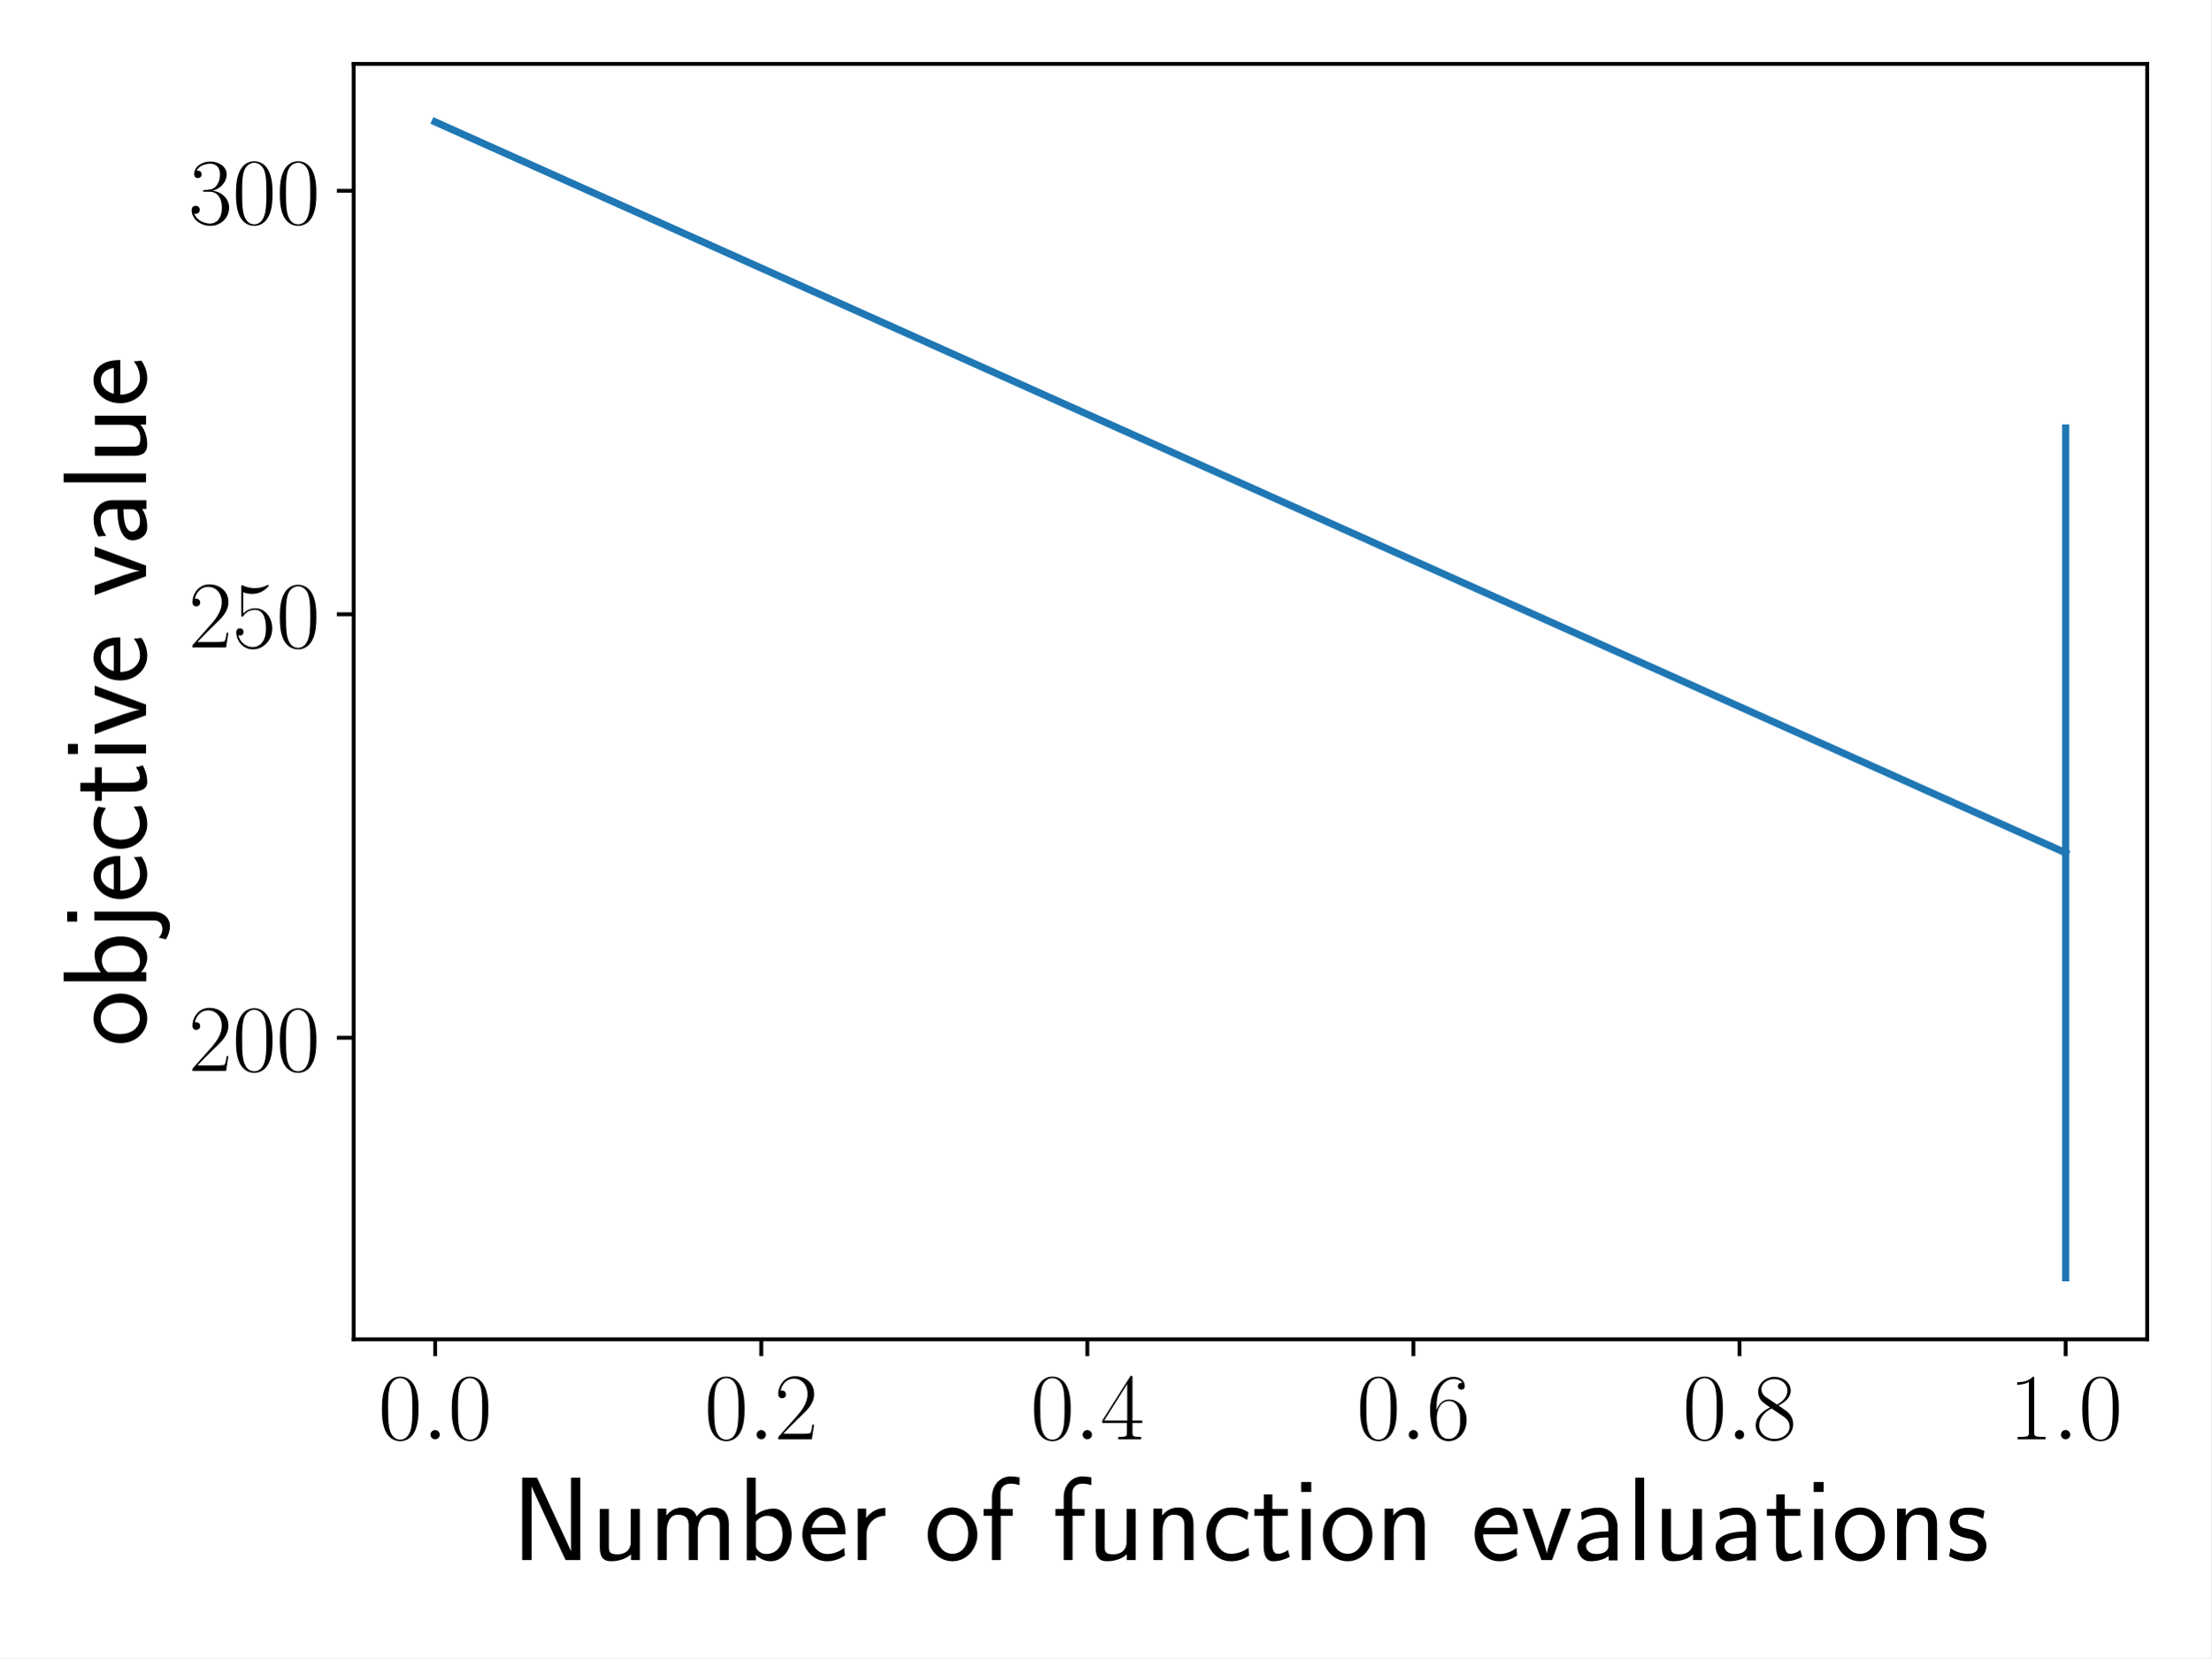
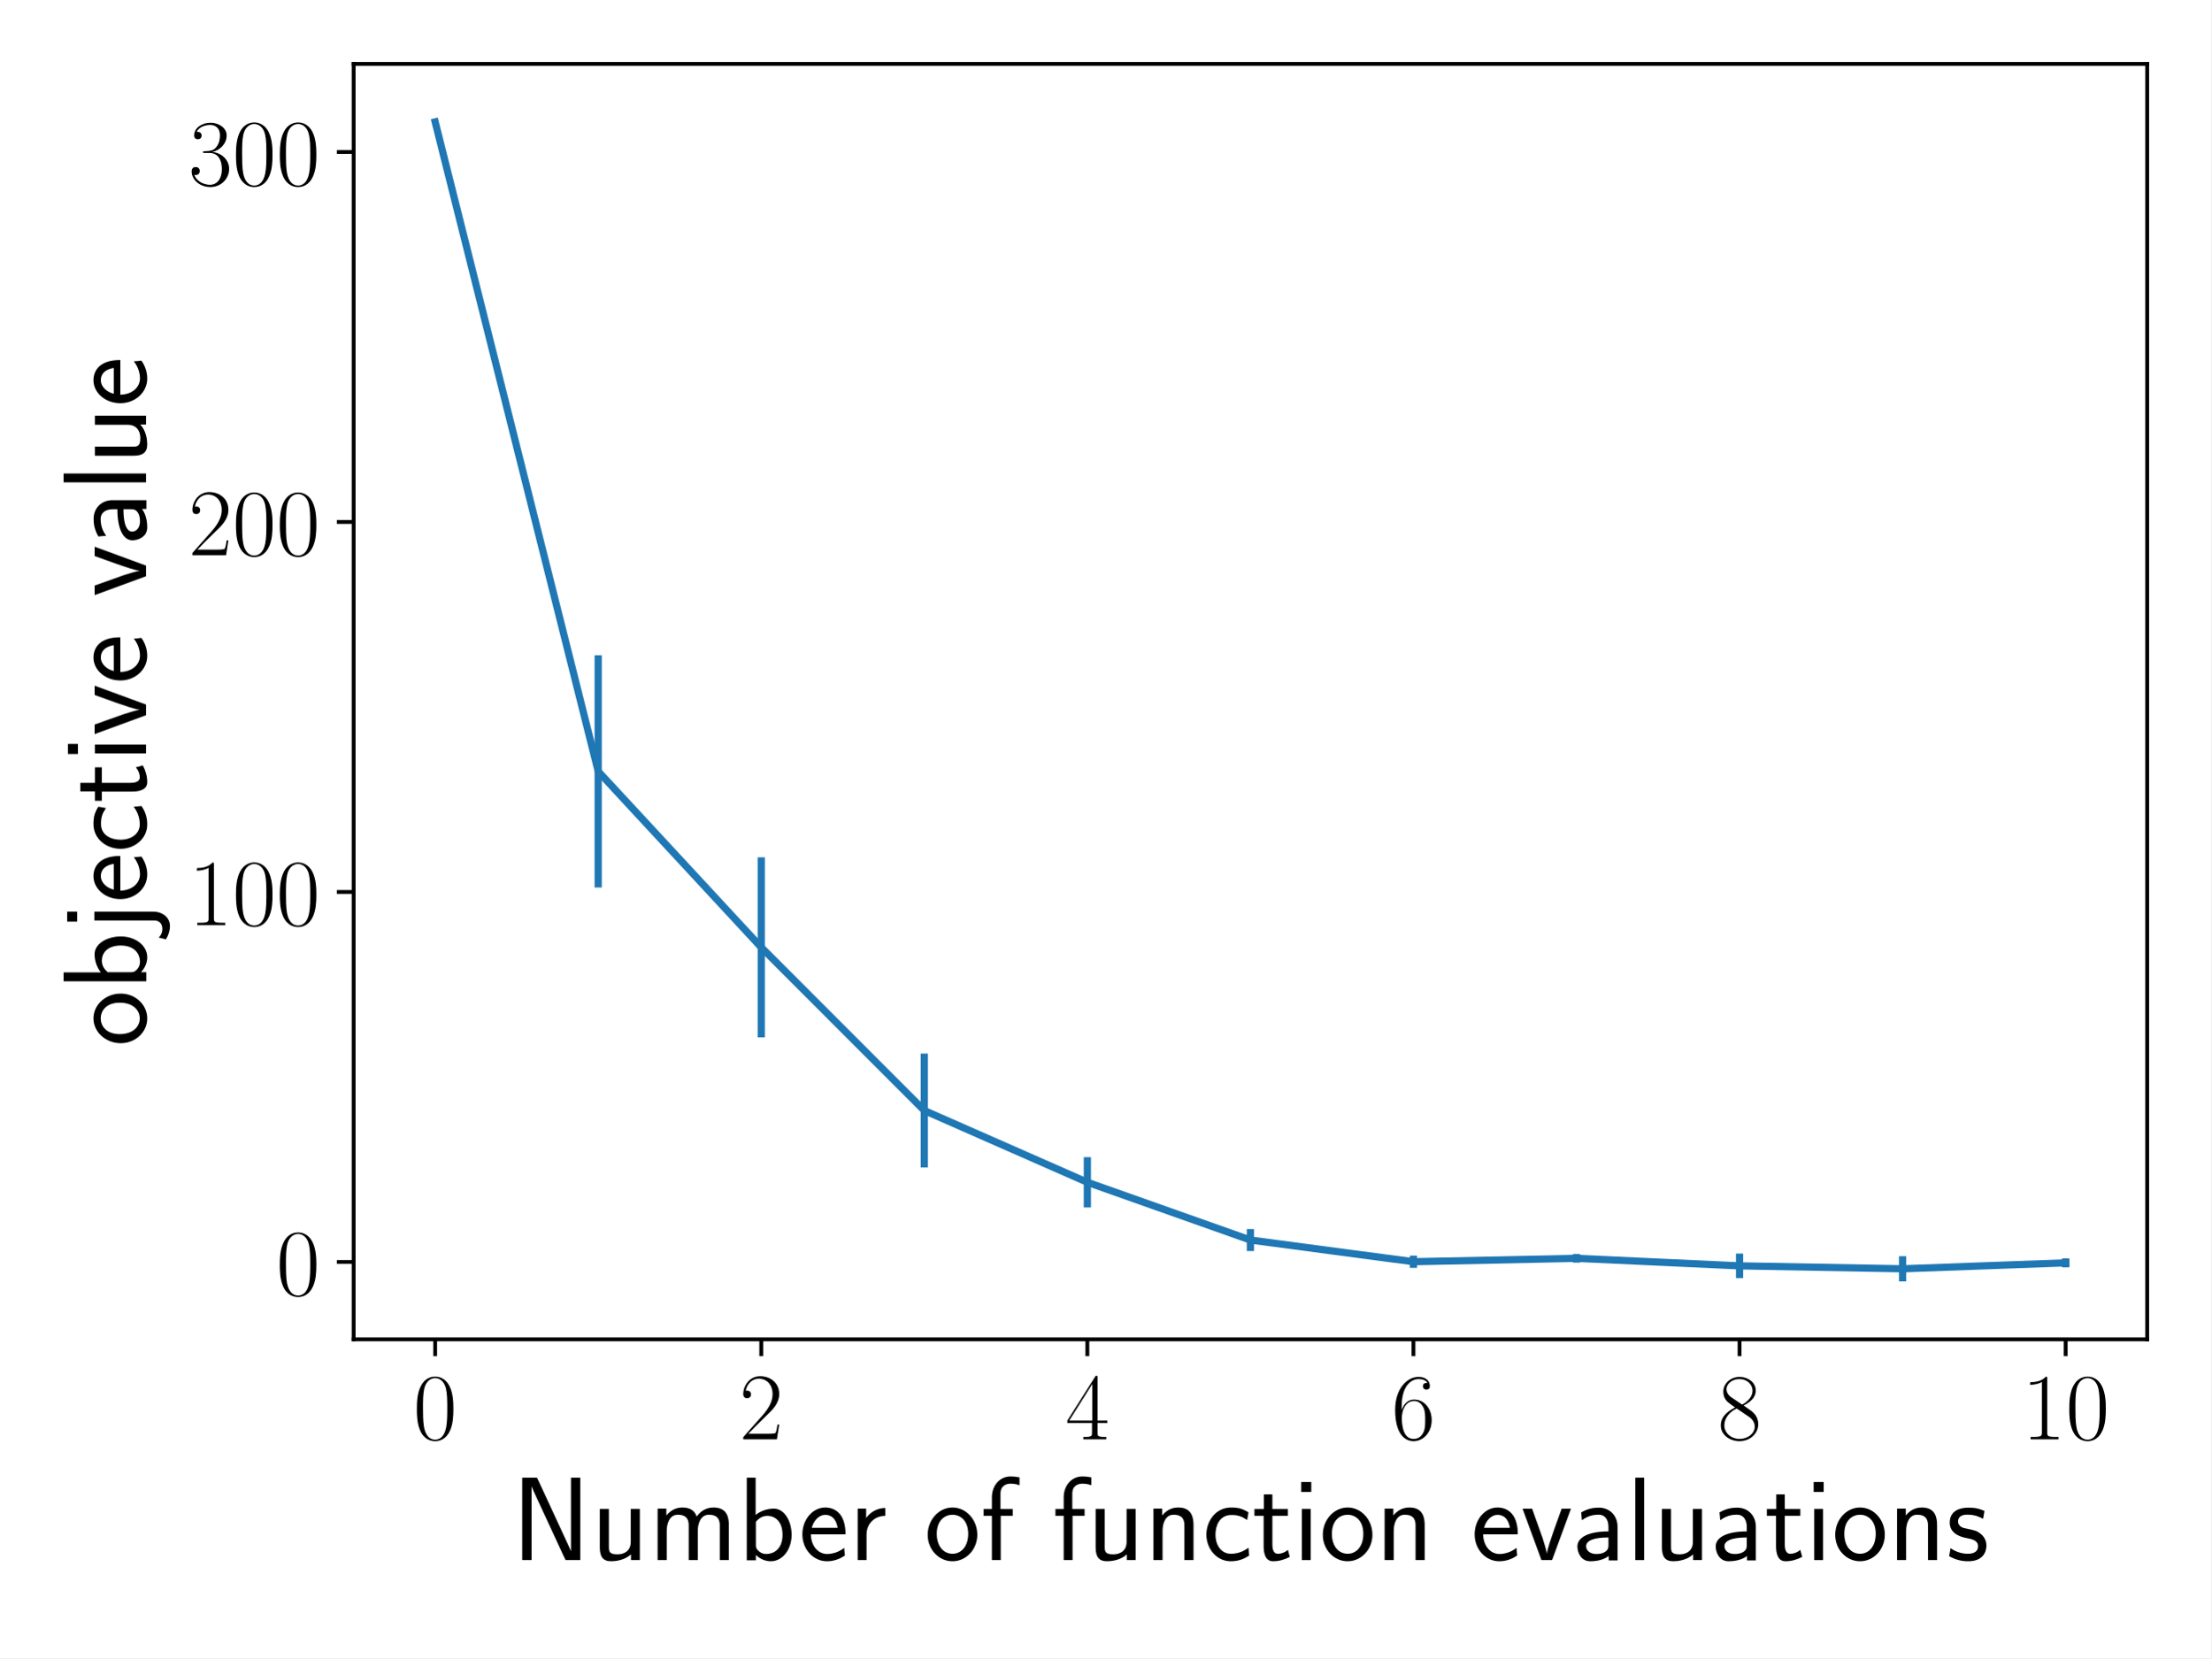
<svg xmlns="http://www.w3.org/2000/svg" xmlns:xlink="http://www.w3.org/1999/xlink" height="345.6pt" version="1.1" viewBox="0 0 460.8 345.6" width="460.8pt">
  <defs>
    <style type="text/css">
*{stroke-linecap:butt;stroke-linejoin:round;}
  </style>
  </defs>
  <g id="figure_1">
    <g id="patch_1">
      <path d="M 0 345.6  L 460.8 345.6  L 460.8 0  L 0 0  z " style="fill:#ffffff;" />
    </g>
    <g id="axes_1">
      <g id="patch_2">
        <path d="M 73.694 279.16  L 447.48 279.16  L 447.48 13.32  L 73.694 13.32  z " style="fill:#ffffff;" />
      </g>
      <g id="matplotlib.axis_1">
        <g id="xtick_1">
          <g id="line2d_1">
            <defs>
-               <path d="M 0 0  L 0 3.5  " id="m1c8008b59b" style="stroke:#000000;stroke-width:0.8;" />
-             </defs>
-             <g>
-               <use style="stroke:#000000;stroke-width:0.8;" x="90.685" xlink:href="#m1c8008b59b" y="279.16" />
+               <path d="M 0 0  L 0 3.5  " id="mbdc981d69d" style="stroke:#000000;stroke-width:0.8;" />
+             </defs>
+             <g>
+               <use style="stroke:#000000;stroke-width:0.8;" x="90.685" xlink:href="#mbdc981d69d" y="279.16" />
            </g>
          </g>
          <g id="text_1">
            <defs>
              <path d="M 42 31.641  C 42 37.75 41.906 48.125 37.703 56.109  C 34 63.109 28.094 65.594 22.906 65.594  C 18.094 65.594 12 63.406 8.203 56.203  C 4.203 48.719 3.797 39.438 3.797 31.641  C 3.797 25.953 3.906 17.281 7 9.672  C 11.297 -0.609 19 -2 22.906 -2  C 27.5 -2 34.5 -0.109 38.594 9.375  C 41.594 16.281 42 24.359 42 31.641  z M 22.906 -0.406  C 16.5 -0.406 12.703 5.078 11.297 12.688  C 10.203 18.562 10.203 27.156 10.203 32.75  C 10.203 40.438 10.203 46.828 11.5 52.922  C 13.406 61.391 19 64 22.906 64  C 27 64 32.297 61.297 34.203 53.125  C 35.5 47.438 35.594 40.734 35.594 32.75  C 35.594 26.25 35.594 18.266 34.406 12.375  C 32.297 1.484 26.406 -0.406 22.906 -0.406  z " id="CMR17-48" />
-               <path d="M 18.406 4.797  C 18.406 7.688 16 9.672 13.594 9.672  C 10.703 9.672 8.703 7.281 8.703 4.891  C 8.703 2 11.094 0 13.5 0  C 16.406 0 18.406 2.391 18.406 4.797  z " id="CMMI12-58" />
-             </defs>
-             <g transform="translate(78.83673 299.997)scale(0.2 -0.2)">
+             </defs>
+             <g transform="translate(86.1155 299.997)scale(0.2 -0.2)">
              <use transform="scale(0.996264)" xlink:href="#CMR17-48" />
-               <use transform="translate(45.69048 0)scale(0.996264)" xlink:href="#CMMI12-58" />
-               <use transform="translate(72.78765 0)scale(0.996264)" xlink:href="#CMR17-48" />
            </g>
          </g>
        </g>
        <g id="xtick_2">
          <g id="line2d_2">
            <g>
-               <use style="stroke:#000000;stroke-width:0.8;" x="158.646" xlink:href="#m1c8008b59b" y="279.16" />
+               <use style="stroke:#000000;stroke-width:0.8;" x="158.646" xlink:href="#mbdc981d69d" y="279.16" />
            </g>
          </g>
          <g id="text_2">
            <defs>
              <path d="M 41.703 15.453  L 39.906 15.453  C 38.906 8.375 38.094 7.172 37.703 6.562  C 37.203 5.766 30 5.766 28.594 5.766  L 9.406 5.766  C 13 9.672 20 16.75 28.5 24.953  C 34.594 30.734 41.703 37.531 41.703 47.422  C 41.703 59.219 32.297 66 21.797 66  C 10.797 66 4.094 56.312 4.094 47.344  C 4.094 43.438 7 42.938 8.203 42.938  C 9.203 42.938 12.203 43.547 12.203 47.031  C 12.203 50.109 9.594 51 8.203 51  C 7.594 51 7 50.906 6.594 50.703  C 8.5 59.219 14.297 63.406 20.406 63.406  C 29.094 63.406 34.797 56.516 34.797 47.422  C 34.797 38.734 29.703 31.25 24 24.75  L 4.094 2.281  L 4.094 0  L 39.297 0  z " id="CMR17-50" />
            </defs>
-             <g transform="translate(146.7978 299.997)scale(0.2 -0.2)">
-               <use transform="scale(0.996264)" xlink:href="#CMR17-48" />
-               <use transform="translate(45.69048 0)scale(0.996264)" xlink:href="#CMMI12-58" />
-               <use transform="translate(72.78765 0)scale(0.996264)" xlink:href="#CMR17-50" />
+             <g transform="translate(154.0765 299.997)scale(0.2 -0.2)">
+               <use transform="scale(0.996264)" xlink:href="#CMR17-50" />
            </g>
          </g>
        </g>
        <g id="xtick_3">
          <g id="line2d_3">
            <g>
-               <use style="stroke:#000000;stroke-width:0.8;" x="226.607" xlink:href="#m1c8008b59b" y="279.16" />
+               <use style="stroke:#000000;stroke-width:0.8;" x="226.607" xlink:href="#mbdc981d69d" y="279.16" />
            </g>
          </g>
          <g id="text_3">
            <defs>
              <path d="M 33.594 64.406  C 33.594 66.5 33.5 66.5 31.703 66.5  L 2 19.594  L 2 17  L 27.797 17  L 27.797 7.141  C 27.797 3.5 27.594 2.5 20.594 2.5  L 18.703 2.5  L 18.703 0  C 21.906 0 27.297 0 30.703 0  C 34.094 0 39.5 0 42.703 0  L 42.703 2.5  L 40.797 2.5  C 33.797 2.5 33.594 3.5 33.594 7.141  L 33.594 17  L 43.797 17  L 43.797 19.594  L 33.594 19.594  z M 28.094 57.859  L 28.094 19.594  L 4 19.594  z " id="CMR17-52" />
            </defs>
-             <g transform="translate(214.7588 299.997)scale(0.2 -0.2)">
-               <use transform="scale(0.996264)" xlink:href="#CMR17-48" />
-               <use transform="translate(45.69048 0)scale(0.996264)" xlink:href="#CMMI12-58" />
-               <use transform="translate(72.78765 0)scale(0.996264)" xlink:href="#CMR17-52" />
+             <g transform="translate(222.0376 299.997)scale(0.2 -0.2)">
+               <use transform="scale(0.996264)" xlink:href="#CMR17-52" />
            </g>
          </g>
        </g>
        <g id="xtick_4">
          <g id="line2d_4">
            <g>
-               <use style="stroke:#000000;stroke-width:0.8;" x="294.568" xlink:href="#m1c8008b59b" y="279.16" />
+               <use style="stroke:#000000;stroke-width:0.8;" x="294.568" xlink:href="#mbdc981d69d" y="279.16" />
            </g>
          </g>
          <g id="text_4">
            <defs>
              <path d="M 10.594 34  C 10.594 57.656 21.797 63 28.297 63  C 30.406 63 35.5 62.641 37.5 59  C 35.906 59 32.906 59 32.906 55.516  C 32.906 52.828 35.094 51.922 36.5 51.922  C 37.406 51.922 40.094 52.312 40.094 55.625  C 40.094 61.781 35.094 65.297 28.203 65.297  C 16.297 65.297 3.797 52.969 3.797 31  C 3.797 3.953 15.094 -2 23.094 -2  C 32.797 -2 42 6.672 42 20.047  C 42 32.516 33.906 41.594 23.703 41.594  C 17.594 41.594 13.094 37.609 10.594 30.625  z M 23.094 0.391  C 10.797 0.391 10.797 18.75 10.797 22.438  C 10.797 29.625 14.203 40 23.5 40  C 25.203 40 30.094 40 33.406 33.125  C 35.203 29.219 35.203 25.141 35.203 20.141  C 35.203 14.75 35.203 10.781 33.094 6.781  C 30.906 2.672 27.703 0.391 23.094 0.391  z " id="CMR17-54" />
            </defs>
-             <g transform="translate(282.7198 299.997)scale(0.2 -0.2)">
-               <use transform="scale(0.996264)" xlink:href="#CMR17-48" />
-               <use transform="translate(45.69048 0)scale(0.996264)" xlink:href="#CMMI12-58" />
-               <use transform="translate(72.78765 0)scale(0.996264)" xlink:href="#CMR17-54" />
+             <g transform="translate(289.9986 299.997)scale(0.2 -0.2)">
+               <use transform="scale(0.996264)" xlink:href="#CMR17-54" />
            </g>
          </g>
        </g>
        <g id="xtick_5">
          <g id="line2d_5">
            <g>
-               <use style="stroke:#000000;stroke-width:0.8;" x="362.529" xlink:href="#m1c8008b59b" y="279.16" />
+               <use style="stroke:#000000;stroke-width:0.8;" x="362.529" xlink:href="#mbdc981d69d" y="279.16" />
            </g>
          </g>
          <g id="text_5">
            <defs>
              <path d="M 27.203 35.375  C 33.5 38.547 39.906 43.328 39.906 50.984  C 39.906 60.016 31.094 65.297 23 65.297  C 13.906 65.297 5.906 58.734 5.906 49.688  C 5.906 47.203 6.5 42.922 10.406 39.141  C 11.406 38.156 15.594 35.172 18.297 33.281  C 13.797 30.984 3.297 25.531 3.297 14.594  C 3.297 4.359 13.094 -2 22.797 -2  C 33.5 -2 42.5 5.656 42.5 15.781  C 42.5 24.844 36.406 29.016 32.406 31.703  C 31 32.688 30.203 33.188 27.203 35.375  z M 14.094 44.094  C 13.297 44.594 9.297 47.672 9.297 52.359  C 9.297 58.422 15.594 63 22.797 63  C 30.703 63 36.5 57.438 36.5 50.969  C 36.5 41.703 26.094 36.422 25.594 36.422  C 25.5 36.422 25.406 36.422 24.594 37.031  z M 32.5 23.734  C 34 22.641 38.797 19.375 38.797 13.297  C 38.797 5.953 31.406 0.391 23 0.391  C 13.906 0.391 7 6.844 7 14.688  C 7 22.547 13.094 29.094 20 32.188  z " id="CMR17-56" />
            </defs>
-             <g transform="translate(350.6809 299.997)scale(0.2 -0.2)">
-               <use transform="scale(0.996264)" xlink:href="#CMR17-48" />
-               <use transform="translate(45.69048 0)scale(0.996264)" xlink:href="#CMMI12-58" />
-               <use transform="translate(72.78765 0)scale(0.996264)" xlink:href="#CMR17-56" />
+             <g transform="translate(357.9597 299.997)scale(0.2 -0.2)">
+               <use transform="scale(0.996264)" xlink:href="#CMR17-56" />
            </g>
          </g>
        </g>
        <g id="xtick_6">
          <g id="line2d_6">
            <g>
-               <use style="stroke:#000000;stroke-width:0.8;" x="430.49" xlink:href="#m1c8008b59b" y="279.16" />
+               <use style="stroke:#000000;stroke-width:0.8;" x="430.49" xlink:href="#mbdc981d69d" y="279.16" />
            </g>
          </g>
          <g id="text_6">
            <defs>
              <path d="M 26.594 63.406  C 26.594 65.5 26.5 65.5 25.094 65.5  C 21.203 61.188 15.297 59.797 9.703 59.797  C 9.406 59.797 8.906 59.797 8.797 59.5  C 8.703 59.297 8.703 59.094 8.703 57  C 11.797 57 17 57.594 21 59.984  L 21 7.203  C 21 3.688 20.797 2.5 12.203 2.5  L 9.203 2.5  L 9.203 0  C 14 0 19 0 23.797 0  C 28.594 0 33.594 0 38.406 0  L 38.406 2.5  L 35.406 2.5  C 26.797 2.5 26.594 3.594 26.594 7.156  z " id="CMR17-49" />
            </defs>
-             <g transform="translate(418.6419 299.997)scale(0.2 -0.2)">
+             <g transform="translate(421.3516 299.997)scale(0.2 -0.2)">
              <use transform="scale(0.996264)" xlink:href="#CMR17-49" />
-               <use transform="translate(45.69048 0)scale(0.996264)" xlink:href="#CMMI12-58" />
-               <use transform="translate(72.78765 0)scale(0.996264)" xlink:href="#CMR17-48" />
+               <use transform="translate(45.69048 0)scale(0.996264)" xlink:href="#CMR17-48" />
            </g>
          </g>
        </g>
        <g id="text_7">
          <defs>
            <path d="M 22.906 65.312  L 21.094 69  L 8.797 69  L 8.797 0  L 16.594 0  L 16.594 61.344  L 16.703 61.438  C 17.406 59.641 17.797 58.75 21.906 49.906  L 43.297 3.688  L 45.094 0  L 57.406 0  L 57.406 69  L 49.594 69  L 49.594 7.656  L 49.5 7.547  C 48.797 9.344 48.406 10.234 44.297 19.078  z " id="CMSS17-78" />
            <path d="M 40.906 42.797  L 33.297 42.797  L 33.297 15.188  C 33.297 7.781 27.906 4.781 22.203 4.781  C 15.594 4.781 15 6.984 15 11.078  L 15 42.797  L 7.406 42.797  L 7.406 10.594  C 7.406 2.797 10.094 -1 17 -1  C 20.406 -1 28.094 -0.203 33.5 4.781  L 33.5 0  L 40.906 0  z " id="CMSS17-117" />
            <path d="M 67 29.328  C 67 36.062 65.297 44 54.094 44  C 46.594 44 42.094 39.312 40.094 36.422  C 38.297 41.719 34.094 44 28.094 44  C 21.297 44 17 40.125 14.703 37.328  L 14.703 43.094  L 7.406 43.094  L 7.406 0  L 15 0  L 15 24.359  C 15 30.297 17.203 37.938 24.297 37.938  C 33.406 37.938 33.406 31.5 33.406 28.578  L 33.406 0  L 41 0  L 41 24.359  C 41 30.297 43.203 37.938 50.297 37.938  C 59.406 37.938 59.406 31.5 59.406 28.578  L 59.406 0  L 67 0  z " id="CMSS17-109" />
            <path d="M 14.906 69  L 7.5 69  L 7.5 -0.203  L 15.094 -0.203  L 15.094 4.281  C 18.906 0.594 23.5 -1 27.594 -1  C 37.203 -1 45 8.578 45 21.125  C 45 32.594 39 43.062 30.094 43.062  C 23.797 43.062 18.203 40.484 14.906 37.797  z M 15.094 31.969  C 17.297 34.719 20.406 37 24.797 37  C 30.703 37 37.406 32.766 37.406 21.125  C 37.406 8.719 29.406 5.078 23.906 5.078  C 21.906 5.078 19.797 5.562 17.797 7.25  C 15.094 9.609 15.094 11.078 15.094 12.453  z " id="CMSS17-98" />
            <path d="M 39.094 21.516  C 39.094 24.844 38.906 31.297 35.703 36.641  C 32.203 42.391 26.5 44 22.203 44  C 11.797 44 3 34.188 3 21.484  C 3 9.094 12.094 -1 23.594 -1  C 28.094 -1 33.594 0.297 38.594 3.875  C 38.594 4.281 38.406 6.469 38.297 6.562  C 38.297 6.766 38 9.844 38 10.25  C 33.203 6.359 27.703 5.078 23.703 5.078  C 17.297 5.078 10.406 10.422 10.094 21.516  z M 10.906 27  C 12.203 32.562 16.594 37.828 22.203 37.828  C 23.703 37.828 30.703 37.828 32.5 27  z " id="CMSS17-101" />
            <path d="M 14.906 21.297  C 14.906 30.703 21.797 37 30.594 37  L 30.594 43.578  C 24.203 43.578 18.203 40.391 14.594 35.203  L 14.594 43.094  L 7.5 43.094  L 7.5 0  L 14.906 0  z " id="CMSS17-114" />
            <path d="M 44.203 21.188  C 44.203 34 34.703 44 23.5 44  C 12 44 2.703 33.703 2.703 21.188  C 2.703 8.5 12.297 -1 23.406 -1  C 34.797 -1 44.203 8.797 44.203 21.188  z M 23.5 5.266  C 16.406 5.266 10.297 11.078 10.297 22  C 10.297 33.609 17.406 37.922 23.406 37.922  C 29.906 37.922 36.594 33.219 36.594 22  C 36.594 10.672 30.094 5.266 23.5 5.266  z " id="CMSS17-111" />
            <path d="M 16.797 37  L 26.906 37  L 26.906 42.766  L 16.594 42.766  L 16.594 55.609  C 16.594 62.719 22 63.938 25.094 63.938  C 26.094 63.938 28.906 63.938 32.5 62.641  L 32.5 69.203  C 30.203 69.703 27.406 70 25.203 70  C 15.906 70 9.406 62.391 9.406 52.484  L 9.406 42.766  L 2.5 42.766  L 2.5 37  L 9.406 37  L 9.406 0  L 16.797 0  z " id="CMSS17-102" />
            <path d="M 40.906 29.328  C 40.906 35.672 39.406 44 28.094 44  C 21.703 44 17.5 40.719 14.703 37.328  L 14.703 43.094  L 7.406 43.094  L 7.406 0  L 15 0  L 15 24.359  C 15 30.688 17.406 37.938 24.203 37.938  C 33 37.938 33.297 32 33.297 28.578  L 33.297 0  L 40.906 0  z " id="CMSS17-110" />
            <path d="M 38.5 39.703  C 38.5 40.391 33.906 42.406 32.703 42.797  C 29.406 44 25.203 44 24.094 44  C 11.094 44 3.297 32.703 3.297 21.297  C 3.297 9.297 12 -1 23.703 -1  C 30.406 -1 35.203 1.188 39.094 3.781  L 38.5 10.375  C 34.203 7.078 29.203 5.266 23.797 5.266  C 16 5.266 10.906 12.094 10.906 21.391  C 10.906 28.609 14.203 37.719 24.203 37.719  C 29.703 37.719 32.797 36.609 37.406 33.516  z " id="CMSS17-99" />
            <path d="M 16.703 37  L 29.703 37  L 29.703 42.766  L 16.703 42.766  L 16.703 55  L 9.594 55  L 9.594 42.766  L 1.703 42.766  L 1.703 37  L 9.406 37  L 9.406 11.703  C 9.406 6 10.703 -1 17.297 -1  C 22.297 -1 26.906 0.391 31.297 2.688  L 29.703 8.562  C 27.297 6.469 24.406 5.266 21.297 5.266  C 16.906 5.266 16.703 10.875 16.703 13.375  z " id="CMSS17-116" />
            <path d="M 15.297 65.359  L 6.906 65.359  L 6.906 57  L 15.297 57  z M 14.797 42.797  L 7.406 42.797  L 7.406 0  L 14.797 0  z " id="CMSS17-105" />
            <path d="M 41.797 43  L 34 43  C 31.406 35.609 30.297 32.906 27.297 24.312  C 25.203 18.203 22.203 9.797 21.703 5.5  L 21.594 5.5  C 21.406 7.312 20.594 9.906 20.094 11.703  C 19.5 13.906 18.703 16.5 18.094 18.312  L 9.297 43  L 1.297 43  L 17.094 0  L 26 0  z " id="CMSS17-118" />
            <path d="M 37.594 27.984  C 37.594 37.375 30.906 43.875 21.906 43.875  C 17.5 43.875 12.703 43.078 7.203 39.891  L 7.797 33.359  C 10.297 35.125 14.594 38 21.797 38  C 26.906 38 30 34.062 30 27.844  L 30 24  C 14 24 4 19.344 4 11.344  C 4 7.203 6.5 -1 14.797 -1  C 16.297 -1 24.406 -1 30.203 3.391  L 30.203 -0.297  L 37.594 -0.297  z M 30 12.75  C 30 10.953 30 8.562 27 6.781  C 24.406 5.078 21.094 5.078 19.703 5.078  C 14.703 5.078 11.297 7.984 11.297 11.625  C 11.297 18.922 26.906 18.922 30 18.922  z " id="CMSS17-97" />
            <path d="M 14.797 69  L 7.406 69  L 7.406 0  L 14.797 0  z " id="CMSS17-108" />
            <path d="M 32.203 41.047  C 26.297 43.859 21.703 43.859 18.703 43.859  C 11.594 43.859 3.094 41.375 3.094 31.297  C 3.094 21.234 14.094 19.031 17.094 18.422  C 21.703 17.531 26.797 16.531 26.797 11.562  C 26.797 5.266 19.594 5.266 18.297 5.266  C 14.297 5.266 8.797 6.359 3.797 9.969  L 2.594 3.281  C 8.297 0 13.797 -1 18.406 -1  C 30.703 -1 33.797 6.5 33.797 12.203  C 33.797 17.094 31 20.391 29.094 21.891  C 25.797 24.5 24.594 24.797 16.406 26.5  C 15 26.703 10.094 27.797 10.094 32.281  C 10.094 38 16.406 38 17.797 38  C 24.297 38 28.297 35.984 31 34.5  z " id="CMSS17-115" />
          </defs>
          <g transform="translate(106.6387 325.1689)scale(0.25 -0.25)">
            <use transform="scale(0.996264)" xlink:href="#CMSS17-78" />
            <use transform="translate(66.06152 0)scale(0.996264)" xlink:href="#CMSS17-117" />
            <use transform="translate(114.2665 0)scale(0.996264)" xlink:href="#CMSS17-109" />
            <use transform="translate(188.4957 0)scale(0.996264)" xlink:href="#CMSS17-98" />
            <use transform="translate(239.3031 0)scale(0.996264)" xlink:href="#CMSS17-101" />
            <use transform="translate(280.9419 0)scale(0.996264)" xlink:href="#CMSS17-114" />
            <use transform="translate(344.0808 0)scale(0.996264)" xlink:href="#CMSS17-111" />
            <use transform="translate(390.9244 0)scale(0.996264)" xlink:href="#CMSS17-102" />
            <use transform="translate(450.7802 0)scale(0.996264)" xlink:href="#CMSS17-102" />
            <use transform="translate(479.4069 0)scale(0.996264)" xlink:href="#CMSS17-117" />
            <use transform="translate(527.6118 0)scale(0.996264)" xlink:href="#CMSS17-110" />
            <use transform="translate(575.8167 0)scale(0.996264)" xlink:href="#CMSS17-99" />
            <use transform="translate(617.4556 0)scale(0.996264)" xlink:href="#CMSS17-116" />
            <use transform="translate(651.2871 0)scale(0.996264)" xlink:href="#CMSS17-105" />
            <use transform="translate(673.4679 0)scale(0.996264)" xlink:href="#CMSS17-111" />
            <use transform="translate(720.3115 0)scale(0.996264)" xlink:href="#CMSS17-110" />
            <use transform="translate(799.7455 0)scale(0.996264)" xlink:href="#CMSS17-101" />
            <use transform="translate(841.3844 0)scale(0.996264)" xlink:href="#CMSS17-118" />
            <use transform="translate(884.3845 0)scale(0.996264)" xlink:href="#CMSS17-97" />
            <use transform="translate(929.3064 0)scale(0.996264)" xlink:href="#CMSS17-108" />
            <use transform="translate(951.4871 0)scale(0.996264)" xlink:href="#CMSS17-117" />
            <use transform="translate(999.6921 0)scale(0.996264)" xlink:href="#CMSS17-97" />
            <use transform="translate(1044.614 0)scale(0.996264)" xlink:href="#CMSS17-116" />
            <use transform="translate(1078.446 0)scale(0.996264)" xlink:href="#CMSS17-105" />
            <use transform="translate(1100.626 0)scale(0.996264)" xlink:href="#CMSS17-111" />
            <use transform="translate(1147.47 0)scale(0.996264)" xlink:href="#CMSS17-110" />
            <use transform="translate(1195.675 0)scale(0.996264)" xlink:href="#CMSS17-115" />
          </g>
        </g>
      </g>
      <g id="matplotlib.axis_2">
        <g id="ytick_1">
          <g id="line2d_7">
            <defs>
-               <path d="M 0 0  L -3.5 0  " id="mcfb4992875" style="stroke:#000000;stroke-width:0.8;" />
-             </defs>
-             <g>
-               <use style="stroke:#000000;stroke-width:0.8;" x="73.694" xlink:href="#mcfb4992875" y="216.303" />
+               <path d="M 0 0  L -3.5 0  " id="mf1ab989726" style="stroke:#000000;stroke-width:0.8;" />
+             </defs>
+             <g>
+               <use style="stroke:#000000;stroke-width:0.8;" x="73.694" xlink:href="#mf1ab989726" y="263.032" />
            </g>
          </g>
          <g id="text_8">
-             <g transform="translate(39.28 223.222)scale(0.2 -0.2)">
-               <use transform="scale(0.996264)" xlink:href="#CMR17-50" />
-               <use transform="translate(45.69048 0)scale(0.996264)" xlink:href="#CMR17-48" />
-               <use transform="translate(91.38095 0)scale(0.996264)" xlink:href="#CMR17-48" />
+             <g transform="translate(57.55619 269.95)scale(0.2 -0.2)">
+               <use transform="scale(0.996264)" xlink:href="#CMR17-48" />
            </g>
          </g>
        </g>
        <g id="ytick_2">
          <g id="line2d_8">
            <g>
-               <use style="stroke:#000000;stroke-width:0.8;" x="73.694" xlink:href="#mcfb4992875" y="128.029" />
+               <use style="stroke:#000000;stroke-width:0.8;" x="73.694" xlink:href="#mf1ab989726" y="185.912" />
            </g>
          </g>
          <g id="text_9">
-             <defs>
-               <path d="M 11.406 57.688  C 12.406 57.281 16.5 56 20.703 56  C 30 56 35.094 61.109 38 64.062  C 38 64.953 38 65.5 37.406 65.5  C 37.297 65.5 37.094 65.5 36.297 65.047  C 32.797 63.406 28.703 62.078 23.703 62.078  C 20.703 62.078 16.203 62.484 11.297 64.672  C 10.203 65.172 10 65.172 9.906 65.172  C 9.406 65.172 9.297 65.062 9.297 63.078  L 9.297 34.422  C 9.297 32.641 9.297 32.141 10.297 32.141  C 10.797 32.141 11 32.344 11.5 33.031  C 14.703 37.516 19.094 39.406 24.094 39.406  C 27.594 39.406 35.094 37.219 35.094 20.141  C 35.094 16.953 35.094 11.172 32.094 6.578  C 29.594 2.484 25.703 0.391 21.406 0.391  C 14.797 0.391 8.094 5 6.297 12.719  C 6.703 12.609 7.5 12.422 7.906 12.422  C 9.203 12.422 11.703 13.125 11.703 16.219  C 11.703 18.906 9.797 20 7.906 20  C 5.594 20 4.094 18.594 4.094 15.797  C 4.094 7.094 11 -2 21.594 -2  C 31.906 -2 41.703 6.875 41.703 19.75  C 41.703 31.719 33.906 41 24.203 41  C 19.094 41 14.797 39.109 11.406 35.531  z " id="CMR17-53" />
-             </defs>
-             <g transform="translate(39.28 134.9479)scale(0.2 -0.2)">
-               <use transform="scale(0.996264)" xlink:href="#CMR17-50" />
-               <use transform="translate(45.69048 0)scale(0.996264)" xlink:href="#CMR17-53" />
+             <g transform="translate(39.28 192.8304)scale(0.2 -0.2)">
+               <use transform="scale(0.996264)" xlink:href="#CMR17-49" />
+               <use transform="translate(45.69048 0)scale(0.996264)" xlink:href="#CMR17-48" />
              <use transform="translate(91.38095 0)scale(0.996264)" xlink:href="#CMR17-48" />
            </g>
          </g>
        </g>
        <g id="ytick_3">
          <g id="line2d_9">
            <g>
-               <use style="stroke:#000000;stroke-width:0.8;" x="73.694" xlink:href="#mcfb4992875" y="39.755" />
+               <use style="stroke:#000000;stroke-width:0.8;" x="73.694" xlink:href="#mf1ab989726" y="108.792" />
            </g>
          </g>
          <g id="text_10">
+             <g transform="translate(39.28 115.7108)scale(0.2 -0.2)">
+               <use transform="scale(0.996264)" xlink:href="#CMR17-50" />
+               <use transform="translate(45.69048 0)scale(0.996264)" xlink:href="#CMR17-48" />
+               <use transform="translate(91.38095 0)scale(0.996264)" xlink:href="#CMR17-48" />
+             </g>
+           </g>
+         </g>
+         <g id="ytick_4">
+           <g id="line2d_10">
+             <g>
+               <use style="stroke:#000000;stroke-width:0.8;" x="73.694" xlink:href="#mf1ab989726" y="31.673" />
+             </g>
+           </g>
+           <g id="text_11">
            <defs>
              <path d="M 22.094 33.703  C 31 33.703 34.906 25.969 34.906 17.031  C 34.906 5 28.5 0.391 22.703 0.391  C 17.406 0.391 8.797 3.031 6.094 10.828  C 6.594 10.625 7.094 10.625 7.594 10.625  C 10 10.625 11.797 12.219 11.797 14.812  C 11.797 17.703 9.594 19 7.594 19  C 5.906 19 3.297 18.203 3.297 14.469  C 3.297 5.234 12.297 -2 22.906 -2  C 34 -2 42.5 6.719 42.5 16.953  C 42.5 26.672 34.5 33.703 25 34.797  C 32.594 36.375 39.906 43.062 39.906 52.016  C 39.906 59.688 32 65.297 23 65.297  C 13.906 65.297 5.906 59.828 5.906 52.016  C 5.906 48.594 8.5 48 9.797 48  C 11.906 48 13.703 49.297 13.703 51.891  C 13.703 54.469 11.906 55.766 9.797 55.766  C 9.406 55.766 8.906 55.766 8.5 55.578  C 11.406 61.859 19.297 63 22.797 63  C 26.297 63 32.906 61.328 32.906 51.875  C 32.906 49.109 32.5 44.188 29.094 39.844  C 26.094 36 22.703 36 19.406 35.688  C 18.906 35.688 16.594 35.453 16.203 35.453  C 15.5 35.359 15.094 35.266 15.094 34.5  C 15.094 33.797 15.203 33.703 17.203 33.703  z " id="CMR17-51" />
            </defs>
-             <g transform="translate(39.28 46.6739)scale(0.2 -0.2)">
+             <g transform="translate(39.28 38.59126)scale(0.2 -0.2)">
              <use transform="scale(0.996264)" xlink:href="#CMR17-51" />
              <use transform="translate(45.69048 0)scale(0.996264)" xlink:href="#CMR17-48" />
              <use transform="translate(91.38095 0)scale(0.996264)" xlink:href="#CMR17-48" />
            </g>
          </g>
        </g>
-         <g id="text_11">
+         <g id="text_12">
          <defs>
            <path d="M 17.406 66  L 9 66  L 9 57.641  L 17.406 57.641  z M -5.797 -16.625  C -2.594 -18.609 1.297 -20 5.5 -20  C 11.797 -20 17.406 -14.609 17.406 -5.719  L 17.406 43.234  L 10 43.234  L 10 -6.641  C 10 -12.734 5.406 -13.641 2.797 -13.641  C 0.594 -13.641 -2 -12.938 -4.297 -10.547  z " id="CMSS17-106" />
          </defs>
          <g transform="translate(30.43547 218.107)rotate(-90)scale(0.25 -0.25)">
            <use transform="scale(0.996264)" xlink:href="#CMSS17-111" />
            <use transform="translate(46.84362 0)scale(0.996264)" xlink:href="#CMSS17-98" />
            <use transform="translate(95.04857 0)scale(0.996264)" xlink:href="#CMSS17-106" />
            <use transform="translate(119.8317 0)scale(0.996264)" xlink:href="#CMSS17-101" />
            <use transform="translate(161.4705 0)scale(0.996264)" xlink:href="#CMSS17-99" />
            <use transform="translate(203.1093 0)scale(0.996264)" xlink:href="#CMSS17-116" />
            <use transform="translate(236.9409 0)scale(0.996264)" xlink:href="#CMSS17-105" />
            <use transform="translate(259.1216 0)scale(0.996264)" xlink:href="#CMSS17-118" />
            <use transform="translate(302.1217 0)scale(0.996264)" xlink:href="#CMSS17-101" />
            <use transform="translate(374.9897 0)scale(0.996264)" xlink:href="#CMSS17-118" />
            <use transform="translate(417.9898 0)scale(0.996264)" xlink:href="#CMSS17-97" />
            <use transform="translate(462.9117 0)scale(0.996264)" xlink:href="#CMSS17-108" />
            <use transform="translate(485.0924 0)scale(0.996264)" xlink:href="#CMSS17-117" />
            <use transform="translate(533.2974 0)scale(0.996264)" xlink:href="#CMSS17-101" />
          </g>
        </g>
      </g>
      <g id="LineCollection_1">
-         <path clip-path="url(#p0b82e909d3)" d="M 90.685 25.404  L 90.685 25.404  " style="fill:none;stroke:#1f77b4;stroke-width:1.5;" />
-         <path clip-path="url(#p0b82e909d3)" d="M 430.49 267.076  L 430.49 88.456  " style="fill:none;stroke:#1f77b4;stroke-width:1.5;" />
-       </g>
-       <g id="line2d_10">
-         <path clip-path="url(#p0b82e909d3)" d="M 90.685 25.404  L 430.49 177.766  " style="fill:none;stroke:#1f77b4;stroke-linecap:square;stroke-width:1.5;" />
+         <path clip-path="url(#p1b9aad0f35)" d="M 90.685 25.404  L 90.685 25.404  " style="fill:none;stroke:#1f77b4;stroke-width:1.5;" />
+         <path clip-path="url(#p1b9aad0f35)" d="M 124.665 184.987  L 124.665 136.575  " style="fill:none;stroke:#1f77b4;stroke-width:1.5;" />
+         <path clip-path="url(#p1b9aad0f35)" d="M 158.646 216.22  L 158.646 178.697  " style="fill:none;stroke:#1f77b4;stroke-width:1.5;" />
+         <path clip-path="url(#p1b9aad0f35)" d="M 192.626 243.339  L 192.626 219.603  " style="fill:none;stroke:#1f77b4;stroke-width:1.5;" />
+         <path clip-path="url(#p1b9aad0f35)" d="M 226.607 251.67  L 226.607 241.188  " style="fill:none;stroke:#1f77b4;stroke-width:1.5;" />
+         <path clip-path="url(#p1b9aad0f35)" d="M 260.587 260.757  L 260.587 256.17  " style="fill:none;stroke:#1f77b4;stroke-width:1.5;" />
+         <path clip-path="url(#p1b9aad0f35)" d="M 294.568 264.248  L 294.568 261.715  " style="fill:none;stroke:#1f77b4;stroke-width:1.5;" />
+         <path clip-path="url(#p1b9aad0f35)" d="M 328.548 263.173  L 328.548 261.382  " style="fill:none;stroke:#1f77b4;stroke-width:1.5;" />
+         <path clip-path="url(#p1b9aad0f35)" d="M 362.529 266.404  L 362.529 261.281  " style="fill:none;stroke:#1f77b4;stroke-width:1.5;" />
+         <path clip-path="url(#p1b9aad0f35)" d="M 396.509 267.076  L 396.509 261.839  " style="fill:none;stroke:#1f77b4;stroke-width:1.5;" />
+         <path clip-path="url(#p1b9aad0f35)" d="M 430.49 264.158  L 430.49 262.273  " style="fill:none;stroke:#1f77b4;stroke-width:1.5;" />
+       </g>
+       <g id="line2d_11">
+         <path clip-path="url(#p1b9aad0f35)" d="M 90.685 25.404  L 124.665 160.781  L 158.646 197.459  L 192.626 231.471  L 226.607 246.429  L 260.587 258.464  L 294.568 262.982  L 328.548 262.277  L 362.529 263.843  L 396.509 264.458  L 430.49 263.216  " style="fill:none;stroke:#1f77b4;stroke-linecap:square;stroke-width:1.5;" />
      </g>
      <g id="patch_3">
        <path d="M 73.694 279.16  L 73.694 13.32  " style="fill:none;stroke:#000000;stroke-linecap:square;stroke-linejoin:miter;stroke-width:0.8;" />
      </g>
      <g id="patch_4">
        <path d="M 447.48 279.16  L 447.48 13.32  " style="fill:none;stroke:#000000;stroke-linecap:square;stroke-linejoin:miter;stroke-width:0.8;" />
      </g>
      <g id="patch_5">
        <path d="M 73.694 279.16  L 447.48 279.16  " style="fill:none;stroke:#000000;stroke-linecap:square;stroke-linejoin:miter;stroke-width:0.8;" />
      </g>
      <g id="patch_6">
        <path d="M 73.694 13.32  L 447.48 13.32  " style="fill:none;stroke:#000000;stroke-linecap:square;stroke-linejoin:miter;stroke-width:0.8;" />
      </g>
    </g>
  </g>
  <defs>
-     <clipPath id="p0b82e909d3">
+     <clipPath id="p1b9aad0f35">
      <rect height="265.84" width="373.786" x="73.694" y="13.32" />
    </clipPath>
  </defs>
</svg>
